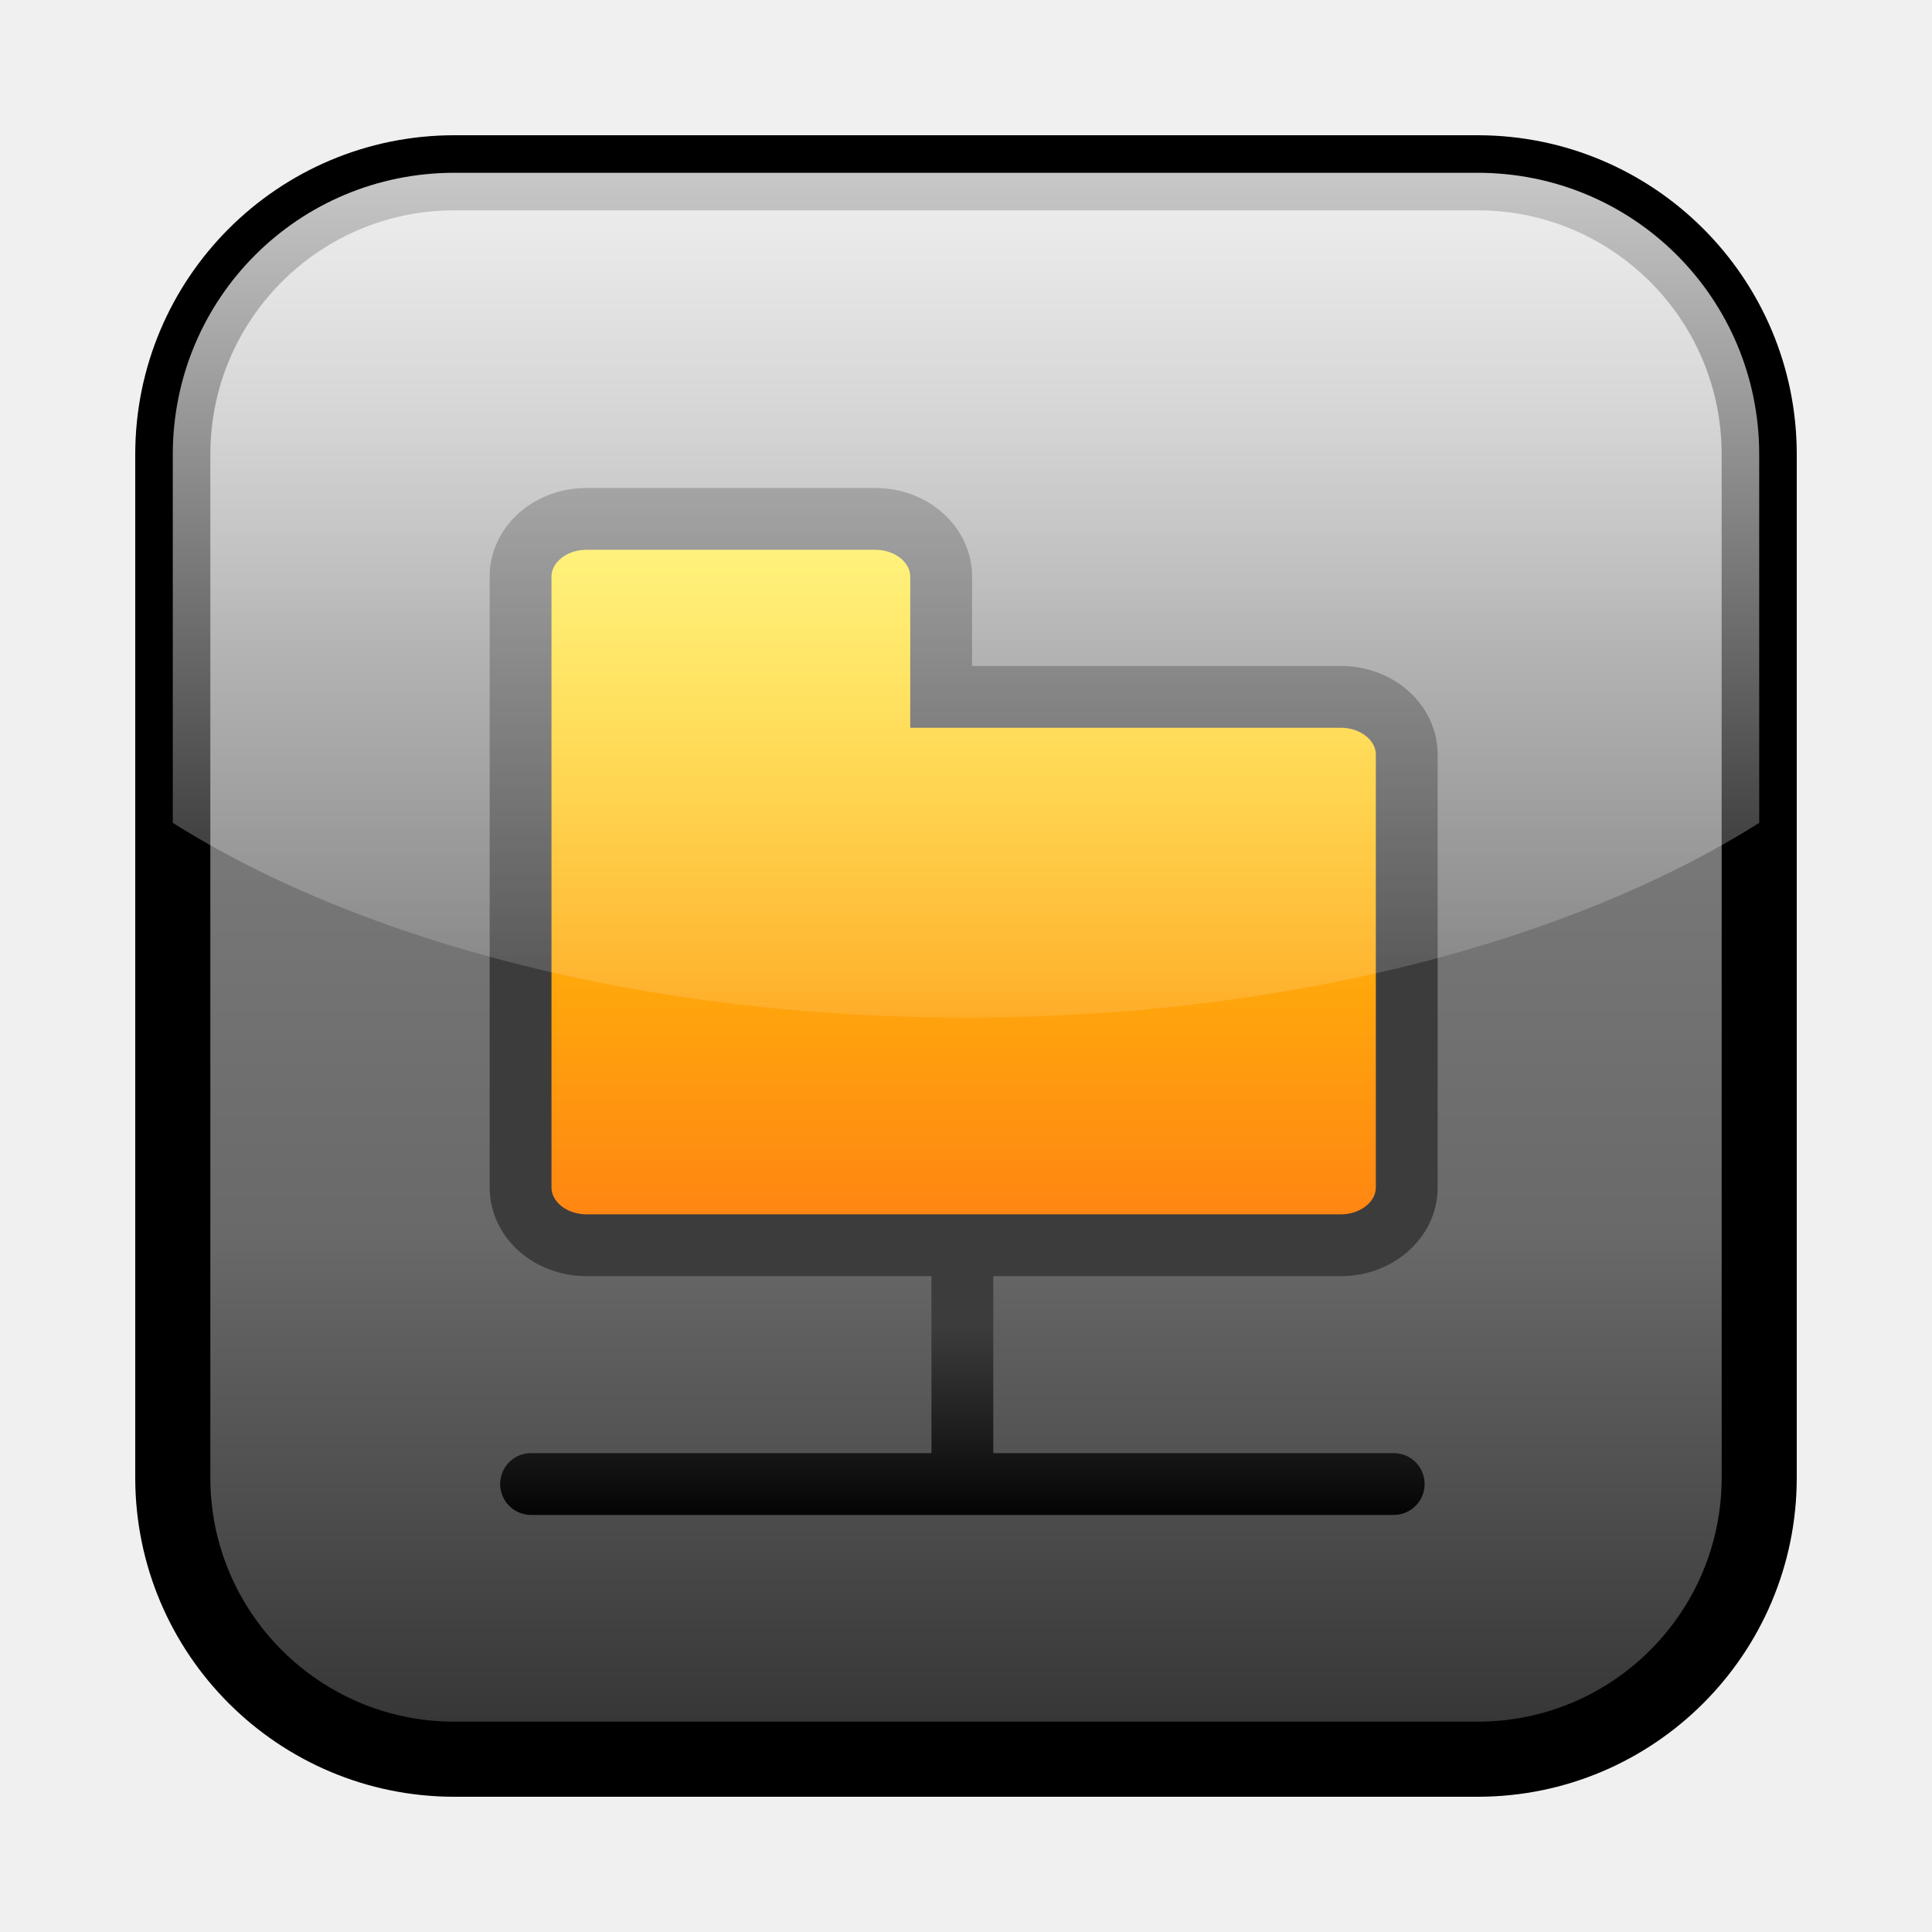
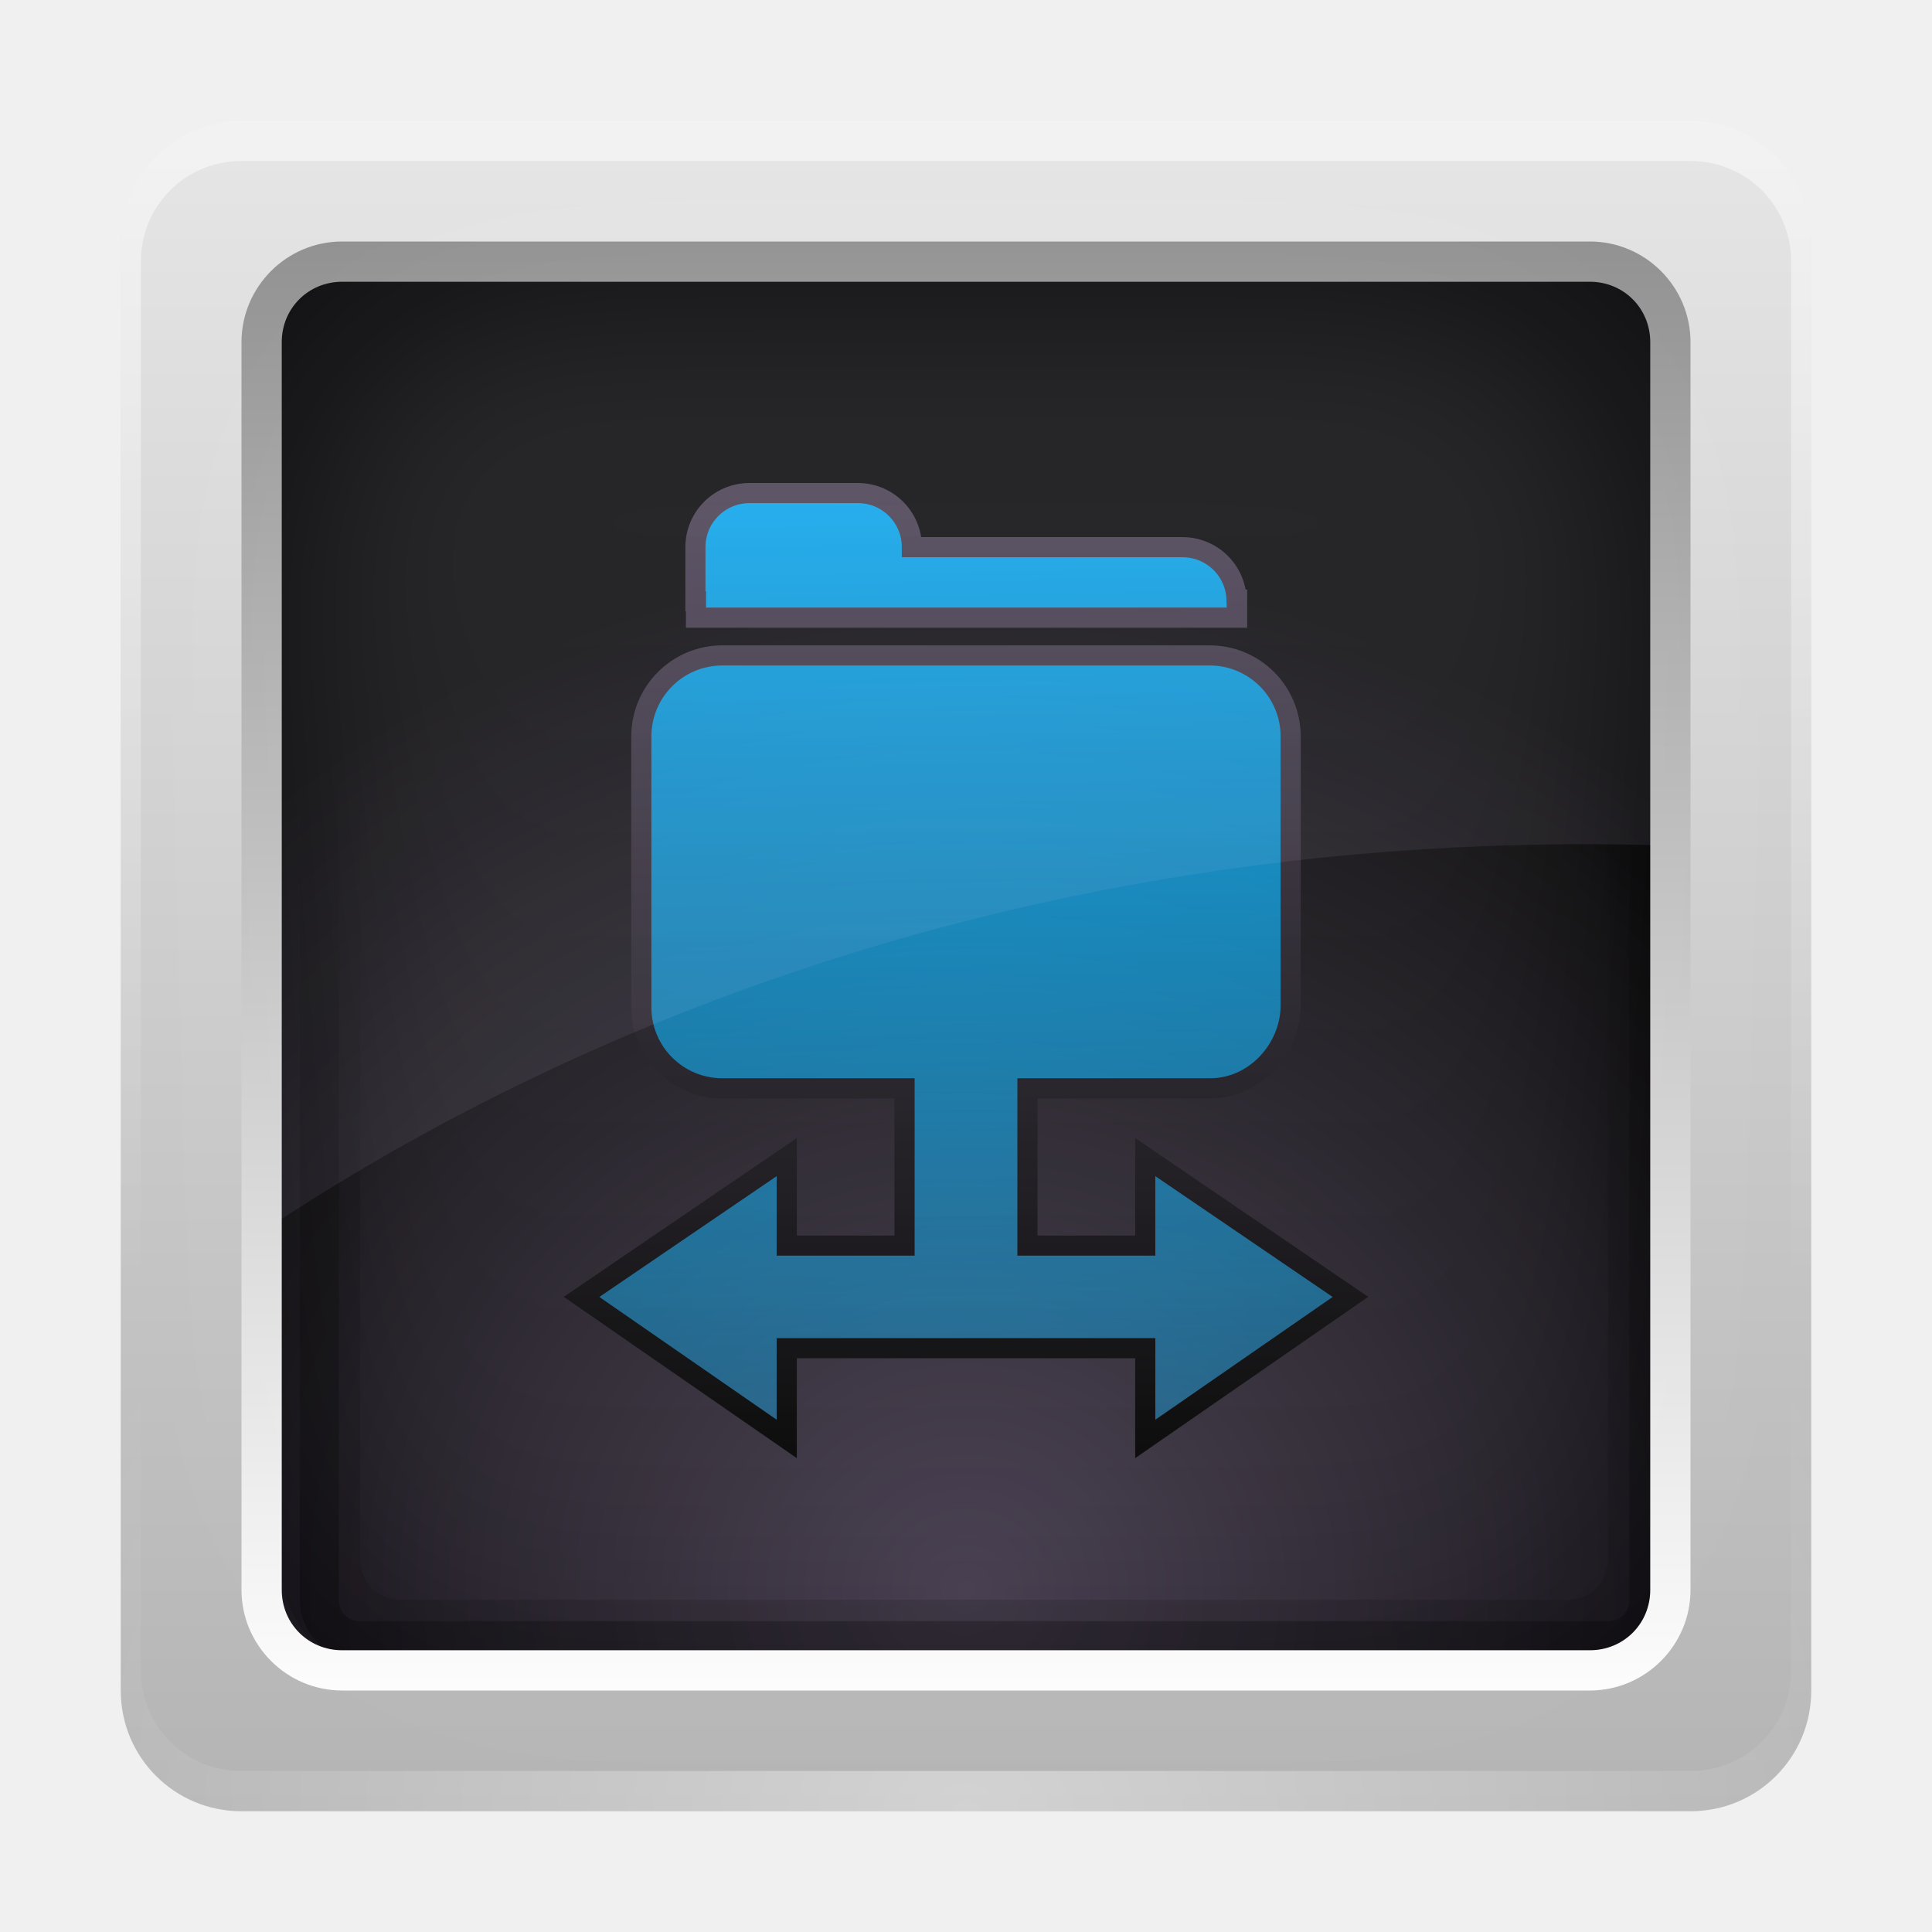
- <svg xmlns="http://www.w3.org/2000/svg" xmlns:xlink="http://www.w3.org/1999/xlink" version="1.0" width="250" height="250" id="svg2">
-   <defs id="defs4">
-     <linearGradient id="linearGradient3261">
-       <stop id="stop3263" style="stop-color:#000000;stop-opacity:1" offset="0" />
-       <stop id="stop3265" style="stop-color:#3c3c3c;stop-opacity:1" offset="1" />
+ <svg xmlns="http://www.w3.org/2000/svg" xmlns:xlink="http://www.w3.org/1999/xlink" version="1.0" width="96" height="96" id="svg2408">
+   <defs id="defs2410">
+     <linearGradient id="linearGradient4145">
+       <stop style="stop-color:#00b1ff;stop-opacity:1;" offset="0" id="stop4147" />
+       <stop style="stop-color:#00b1ff;stop-opacity:0;" offset="1" id="stop4149" />
    </linearGradient>
+     <linearGradient id="linearGradient3224">
+       <stop id="stop3226" style="stop-color:#42394b;stop-opacity:1" offset="0" />
+       <stop id="stop3228" style="stop-color:#000000;stop-opacity:1" offset="1" />
+     </linearGradient>
+     <linearGradient id="linearGradient3465">
+       <stop id="stop3467" style="stop-color:#919191;stop-opacity:1" offset="0" />
+       <stop id="stop3469" style="stop-color:#fdfdfd;stop-opacity:1" offset="1" />
+     </linearGradient>
+     <linearGradient id="linearGradient3187">
+       <stop id="stop3189" style="stop-color:#b4b4b4;stop-opacity:1" offset="0" />
+       <stop id="stop3191" style="stop-color:#e6e6e6;stop-opacity:1" offset="1" />
+     </linearGradient>
+     <linearGradient x1="45.448" y1="92.54" x2="45.448" y2="7.017" id="ButtonShadow" gradientUnits="userSpaceOnUse" gradientTransform="scale(1.005865,0.994169)">
+       <stop id="stop3750" style="stop-color:#000000;stop-opacity:1" offset="0" />
+       <stop id="stop3752" style="stop-color:#000000;stop-opacity:0.588" offset="1" />
+     </linearGradient>
+     <linearGradient id="linearGradient3737">
+       <stop id="stop3739" style="stop-color:#ffffff;stop-opacity:1" offset="0" />
+       <stop id="stop3741" style="stop-color:#ffffff;stop-opacity:0" offset="1" />
+     </linearGradient>
+     <filter color-interpolation-filters="sRGB" id="filter3174">
+       <feGaussianBlur id="feGaussianBlur3176" stdDeviation="1.71" />
+     </filter>
+     <linearGradient x1="36.357" y1="6" x2="36.357" y2="63.893" id="linearGradient3188" xlink:href="#linearGradient3737" gradientUnits="userSpaceOnUse" />
+     <linearGradient x1="48" y1="90" x2="48" y2="5.988" id="linearGradient3427" xlink:href="#linearGradient3187" gradientUnits="userSpaceOnUse" />
+     <radialGradient cx="47.098" cy="78.287" r="38.957" fx="47.098" fy="78.287" id="radialGradient3205" xlink:href="#linearGradient3224" gradientUnits="userSpaceOnUse" gradientTransform="matrix(1.383005,-1.0350102e-8,0,1.312393,-18.03892,-24.21873)" />
+     <linearGradient x1="43.179" y1="13" x2="43.179" y2="83.295" id="linearGradient3279" xlink:href="#linearGradient3465" gradientUnits="userSpaceOnUse" gradientTransform="matrix(1.029412,0,0,1.029412,-1.411765,-1.411765)" />
+     <linearGradient id="linearGradient3737-7">
+       <stop id="stop3739-2" style="stop-color:#ffffff;stop-opacity:1;" offset="0" />
+       <stop id="stop3741-7" style="stop-color:#ffffff;stop-opacity:0" offset="1" />
+     </linearGradient>
+     <radialGradient cx="48" cy="90.172" r="42" fx="48" fy="90.172" id="radialGradient2874" xlink:href="#linearGradient3737-7" gradientUnits="userSpaceOnUse" gradientTransform="matrix(1.157313,0,0,0.9959077,-7.551021,0.1971319)" />
+     <linearGradient id="linearGradient3737-4">
+       <stop id="stop3739-8" style="stop-color:#ffffff;stop-opacity:1" offset="0" />
+       <stop id="stop3741-71" style="stop-color:#ffffff;stop-opacity:0" offset="1" />
+     </linearGradient>
+     <clipPath id="clipPath3613">
+       <rect width="84" height="84" rx="6" ry="6" x="6" y="6" id="rect3615" style="fill:#ffffff;fill-opacity:1;fill-rule:nonzero;stroke:none" />
+     </clipPath>
+     <filter x="-0.192" y="-0.192" width="1.384" height="1.384" color-interpolation-filters="sRGB" id="filter3794">
+       <feGaussianBlur id="feGaussianBlur3796" stdDeviation="5.28" />
+     </filter>
+     <linearGradient x1="48" y1="20.221" x2="48" y2="138.661" id="linearGradient2908" xlink:href="#linearGradient3737-4" gradientUnits="userSpaceOnUse" />
+     <linearGradient x1="45.448" y1="92.54" x2="45.448" y2="7.017" id="ButtonShadow-0" gradientUnits="userSpaceOnUse" gradientTransform="matrix(1.005865,0,0,0.994169,100,0)">
+       <stop id="stop3750-8" style="stop-color:#000000;stop-opacity:1" offset="0" />
+       <stop id="stop3752-5" style="stop-color:#000000;stop-opacity:0.588" offset="1" />
+     </linearGradient>
+     <linearGradient x1="32.251" y1="6.132" x2="32.251" y2="90.239" id="linearGradient3780" xlink:href="#ButtonShadow-0" gradientUnits="userSpaceOnUse" gradientTransform="matrix(1.02381,0,0,1.011905,-1.142857,-98.07143)" />
+     <linearGradient x1="32.251" y1="6.132" x2="32.251" y2="90.239" id="linearGradient3772" xlink:href="#ButtonShadow-0" gradientUnits="userSpaceOnUse" gradientTransform="matrix(1.02381,0,0,1.011905,-1.142857,-98.07143)" />
+     <linearGradient x1="32.251" y1="6.132" x2="32.251" y2="90.239" id="linearGradient3725" xlink:href="#ButtonShadow-0" gradientUnits="userSpaceOnUse" gradientTransform="matrix(1.02381,0,0,1.011905,-1.142857,-98.07143)" />
+     <linearGradient x1="32.251" y1="6.132" x2="32.251" y2="90.239" id="linearGradient3721" xlink:href="#ButtonShadow-0" gradientUnits="userSpaceOnUse" gradientTransform="translate(0,-97)" />
+     <linearGradient x1="32.251" y1="6.132" x2="32.251" y2="90.239" id="linearGradient3224-3" xlink:href="#ButtonShadow-0" gradientUnits="userSpaceOnUse" gradientTransform="matrix(1.02381,0,0,1.011905,-1.142857,-98.07143)" />
+     <linearGradient xlink:href="#linearGradient3737-4" id="linearGradient3053" gradientUnits="userSpaceOnUse" x1="48" y1="20.221" x2="48" y2="138.661" />
+     <radialGradient xlink:href="#linearGradient3224" id="radialGradient3071" gradientUnits="userSpaceOnUse" gradientTransform="matrix(1.383005,-1.0350102e-8,0,1.312393,-17.14061,-23.7292)" cx="47.098" cy="78.287" fx="47.098" fy="78.287" r="38.957" />
    <linearGradient id="linearGradient3304">
      <stop id="stop3306" style="stop-color:#ff8313;stop-opacity:1" offset="0" />
      <stop id="stop3308" style="stop-color:#ffe400;stop-opacity:1" offset="1" />
    </linearGradient>
-     <linearGradient id="linearGradient3284">
-       <stop id="stop3286" style="stop-color:#ffffff;stop-opacity:0.784" offset="0" />
-       <stop id="stop3288" style="stop-color:#ffffff;stop-opacity:0.118" offset="1" />
+     <linearGradient xlink:href="#linearGradient3304" id="linearGradient3023" gradientUnits="userSpaceOnUse" gradientTransform="matrix(1.214689,0,0,1.214689,-90,-246.6949)" x1="143.75" y1="334.5" x2="143.75" y2="276" />
+     <linearGradient id="linearGradient3045">
+       <stop id="stop3047" style="stop-color:#ff8313;stop-opacity:1" offset="0" />
+       <stop id="stop3049" style="stop-color:#ffe400;stop-opacity:1" offset="1" />
    </linearGradient>
-     <linearGradient id="linearGradient3170">
-       <stop id="stop3172" style="stop-color:#323232;stop-opacity:1" offset="0" />
-       <stop id="stop3216" style="stop-color:#696969;stop-opacity:1" offset="0.33" />
-       <stop id="stop3218" style="stop-color:#7f7f7f;stop-opacity:1" offset="0.692" />
-       <stop id="stop3212" style="stop-color:#b4b4b4;stop-opacity:1" offset="1" />
+     <linearGradient xlink:href="#linearGradient3737" id="linearGradient3894" x1="49.011" y1="48.65" x2="73.444" y2="48.65" gradientUnits="userSpaceOnUse" gradientTransform="translate(2.1,0)" />
+     <linearGradient xlink:href="#linearGradient3737" id="linearGradient3896" x1="23.038" y1="48.65" x2="47.471" y2="48.65" gradientUnits="userSpaceOnUse" gradientTransform="translate(2.1,0)" />
+     <radialGradient xlink:href="#ButtonShadow-0" id="radialGradient3908" cx="61.227" cy="48.65" fx="61.227" fy="48.65" r="12.217" gradientTransform="translate(2.1,7.9644297e-6)" gradientUnits="userSpaceOnUse" />
+     <radialGradient xlink:href="#ButtonShadow-0" id="radialGradient3910" cx="35.255" cy="48.65" fx="35.255" fy="48.65" r="12.217" gradientTransform="translate(2.1,-5.9733707e-6)" gradientUnits="userSpaceOnUse" />
+     <linearGradient xlink:href="#linearGradient3224" id="linearGradient3934" x1="51.244" y1="6.95" x2="51.244" y2="120.35" gradientUnits="userSpaceOnUse" />
+     <radialGradient xlink:href="#linearGradient3224" id="radialGradient3955" gradientUnits="userSpaceOnUse" gradientTransform="matrix(1.490888,-1.1072317e-8,0,1.40397,-22.22199,-28.73435)" cx="47.098" cy="78.287" fx="47.098" fy="78.287" r="38.957" />
+     <radialGradient cx="47.098" cy="78.287" r="38.957" fx="47.098" fy="78.287" id="radialGradient3205-1" xlink:href="#linearGradient3224-6" gradientUnits="userSpaceOnUse" gradientTransform="matrix(1.383005,-1.0350102e-8,0,1.312393,-18.03892,-24.21873)" />
+     <linearGradient id="linearGradient3224-6">
+       <stop id="stop3226-2" style="stop-color:#42394b;stop-opacity:1" offset="0" />
+       <stop id="stop3228-1" style="stop-color:#000000;stop-opacity:1" offset="1" />
    </linearGradient>
-     <linearGradient x1="325.5" y1="45" x2="325.5" y2="135" id="linearGradient3429" xlink:href="#linearGradient3284" gradientUnits="userSpaceOnUse" gradientTransform="matrix(1.214689,0,0,1.214689,-270.3814,-32.30227)" />
-     <linearGradient x1="322" y1="215" x2="322" y2="43.264" id="linearGradient3432" xlink:href="#linearGradient3170" gradientUnits="userSpaceOnUse" gradientTransform="matrix(1.214689,0,0,1.214689,-270.3814,-32.30227)" />
-     <linearGradient x1="125.438" y1="186.129" x2="125.438" y2="68.398" id="linearGradient3250" xlink:href="#linearGradient3304" gradientUnits="userSpaceOnUse" gradientTransform="matrix(0.8545583,0,0,0.7481891,17.50338,20.66152)" />
-     <linearGradient x1="124.531" y1="197.821" x2="124.531" y2="171.631" id="linearGradient3267" xlink:href="#linearGradient3261" gradientUnits="userSpaceOnUse" />
+     <linearGradient x1="48" y1="90" x2="48" y2="5.988" id="linearGradient3427-0" xlink:href="#linearGradient3187-5" gradientUnits="userSpaceOnUse" />
+     <linearGradient id="linearGradient3187-5">
+       <stop id="stop3189-3" style="stop-color:#b4b4b4;stop-opacity:1" offset="0" />
+       <stop id="stop3191-2" style="stop-color:#e6e6e6;stop-opacity:1" offset="1" />
+     </linearGradient>
+     <linearGradient x1="36.357" y1="6" x2="36.357" y2="63.893" id="linearGradient3188-1" xlink:href="#linearGradient3737-9" gradientUnits="userSpaceOnUse" />
+     <linearGradient id="linearGradient3737-9">
+       <stop id="stop3739-7" style="stop-color:#ffffff;stop-opacity:1" offset="0" />
+       <stop id="stop3741-6" style="stop-color:#ffffff;stop-opacity:0" offset="1" />
+     </linearGradient>
+     <linearGradient x1="43.179" y1="13" x2="43.179" y2="83.295" id="linearGradient3279-8" xlink:href="#linearGradient3465-2" gradientUnits="userSpaceOnUse" gradientTransform="matrix(1.029412,0,0,1.029412,-1.411765,-1.411765)" />
+     <linearGradient id="linearGradient3465-2">
+       <stop id="stop3467-0" style="stop-color:#919191;stop-opacity:1" offset="0" />
+       <stop id="stop3469-6" style="stop-color:#fdfdfd;stop-opacity:1" offset="1" />
+     </linearGradient>
+     <radialGradient cx="48" cy="90.172" r="42" fx="48" fy="90.172" id="radialGradient2874-4" xlink:href="#linearGradient3737-7-3" gradientUnits="userSpaceOnUse" gradientTransform="matrix(1.157313,0,0,0.9959077,-7.551021,0.1971319)" />
+     <linearGradient id="linearGradient3737-7-3">
+       <stop id="stop3739-2-3" style="stop-color:#ffffff;stop-opacity:1" offset="0" />
+       <stop id="stop3741-7-6" style="stop-color:#ffffff;stop-opacity:0" offset="1" />
+     </linearGradient>
+     <linearGradient x1="48" y1="20.221" x2="48" y2="138.661" id="linearGradient2908-9" xlink:href="#linearGradient3737-4-0" gradientUnits="userSpaceOnUse" />
+     <linearGradient id="linearGradient3737-4-0">
+       <stop id="stop3739-8-4" style="stop-color:#ffffff;stop-opacity:1" offset="0" />
+       <stop id="stop3741-71-8" style="stop-color:#ffffff;stop-opacity:0" offset="1" />
+     </linearGradient>
+     <clipPath id="clipPath3613-5">
+       <rect width="84" height="84" rx="6" ry="6" x="6" y="6" id="rect3615-1" style="fill:#ffffff;fill-opacity:1;fill-rule:nonzero;stroke:none" />
+     </clipPath>
+     <filter x="-0.192" y="-0.192" width="1.384" height="1.384" color-interpolation-filters="sRGB" id="filter3794-2">
+       <feGaussianBlur id="feGaussianBlur3796-9" stdDeviation="5.28" />
+     </filter>
+     <linearGradient xlink:href="#linearGradient3187-5" id="linearGradient4094" gradientUnits="userSpaceOnUse" x1="48" y1="90" x2="48" y2="5.988" />
+     <linearGradient xlink:href="#linearGradient3737-9" id="linearGradient4096" gradientUnits="userSpaceOnUse" x1="36.357" y1="6" x2="36.357" y2="63.893" />
+     <linearGradient xlink:href="#linearGradient3465-2" id="linearGradient4098" gradientUnits="userSpaceOnUse" gradientTransform="matrix(1.029412,0,0,1.029412,-1.411765,-1.411765)" x1="43.179" y1="13" x2="43.179" y2="83.295" />
+     <radialGradient xlink:href="#linearGradient3737-7-3" id="radialGradient4100" gradientUnits="userSpaceOnUse" gradientTransform="matrix(1.157313,0,0,0.9959077,-7.551021,0.1971319)" cx="48" cy="90.172" fx="48" fy="90.172" r="42" />
+     <linearGradient xlink:href="#linearGradient3737-4-0" id="linearGradient4102" gradientUnits="userSpaceOnUse" x1="48" y1="20.221" x2="48" y2="138.661" />
+     <radialGradient xlink:href="#linearGradient3224-6" id="radialGradient4104" gradientUnits="userSpaceOnUse" gradientTransform="matrix(1.383005,-1.0350102e-8,0,1.312393,-18.03892,-24.21873)" cx="47.098" cy="78.287" fx="47.098" fy="78.287" r="38.957" />
+     <radialGradient xlink:href="#linearGradient3224-6" id="radialGradient4113" gradientUnits="userSpaceOnUse" gradientTransform="matrix(1.383005,-1.0350102e-8,0,1.312393,-17.14061,-23.7292)" cx="47.098" cy="78.287" fx="47.098" fy="78.287" r="38.957" />
+     <linearGradient xlink:href="#linearGradient4145" id="linearGradient4151" x1="51.238" y1="34.85" x2="51.544" y2="132.65" gradientUnits="userSpaceOnUse" />
+     <linearGradient xlink:href="#linearGradient4145" id="linearGradient3996" x1="207.75" y1="47.4" x2="207.45" y2="124.95" gradientUnits="userSpaceOnUse" />
+     <linearGradient gradientTransform="translate(180.5531,19.05)" x1="48" y1="31.772" x2="48" y2="67" id="linearGradient4176" xlink:href="#linearGradient4052" gradientUnits="userSpaceOnUse" />
+     <linearGradient id="linearGradient4052">
+       <stop id="stop4054" style="stop-color:#f4a615;stop-opacity:1" offset="0" />
+       <stop id="stop4056" style="stop-color:#f47d15;stop-opacity:1" offset="1" />
+     </linearGradient>
+     <linearGradient gradientTransform="translate(180.5531,19.05)" x1="48" y1="43" x2="58" y2="43" id="linearGradient4168" xlink:href="#linearGradient4052" gradientUnits="userSpaceOnUse" spreadMethod="reflect" />
+     <linearGradient id="linearGradient3104">
+       <stop id="stop3106" style="stop-color:#f4a615;stop-opacity:1" offset="0" />
+       <stop id="stop3108" style="stop-color:#f47d15;stop-opacity:1" offset="1" />
+     </linearGradient>
+     <linearGradient x1="48" y1="41" x2="48" y2="64.022" id="linearGradient4148" xlink:href="#linearGradient4142" gradientUnits="userSpaceOnUse" />
+     <linearGradient id="linearGradient4142">
+       <stop id="stop4144" style="stop-color:#f4a615;stop-opacity:1" offset="0" />
+       <stop id="stop4146" style="stop-color:#f4a615;stop-opacity:0" offset="1" />
+     </linearGradient>
+     <linearGradient xlink:href="#linearGradient4145" id="linearGradient4080" x1="226.794" y1="43.362" x2="227.088" y2="93.012" gradientUnits="userSpaceOnUse" gradientTransform="matrix(1.464164,0,0,1.464164,-97.79864,-35.30336)" />
+     <linearGradient xlink:href="#linearGradient3224" id="linearGradient4097" x1="232.144" y1="42.763" x2="232.088" y2="75.912" gradientUnits="userSpaceOnUse" gradientTransform="matrix(1.464164,0,0,1.464164,-97.79864,-35.30336)" />
+     <linearGradient x1="11.999" y1="1.842" x2="11.999" y2="20.237" id="linearGradient4065" xlink:href="#linearGradient3637" gradientUnits="userSpaceOnUse" gradientTransform="matrix(2.774169,0,0,3.261629,-82.68017,28.09293)" />
+     <linearGradient id="linearGradient3637">
+       <stop id="stop3639" style="stop-color:#f0f0f0;stop-opacity:1" offset="0" />
+       <stop id="stop3641" style="stop-color:#aaaaaa;stop-opacity:1" offset="1" />
+     </linearGradient>
+     <linearGradient y2="20.237" x2="11.999" y1="1.842" x1="11.999" gradientTransform="matrix(2.774169,0,0,3.261629,107.6352,24.50622)" gradientUnits="userSpaceOnUse" id="linearGradient3085" xlink:href="#linearGradient3637" />
+     <linearGradient x1="12.968" y1="8.707" x2="12.968" y2="17.001" id="linearGradient3919" xlink:href="#linearGradient3637-5" gradientUnits="userSpaceOnUse" gradientTransform="matrix(-3.393074,0,0,2.652462,-36.3,62.50625)" />
+     <linearGradient id="linearGradient3637-5">
+       <stop id="stop3639-4" style="stop-color:#f0f0f0;stop-opacity:1" offset="0" />
+       <stop id="stop3641-3" style="stop-color:#aaaaaa;stop-opacity:1" offset="1" />
+     </linearGradient>
+     <linearGradient y2="17.001" x2="12.968" y1="8.707" x1="12.968" gradientTransform="matrix(-2.411556,0,0,1.885182,172.6348,57.98)" gradientUnits="userSpaceOnUse" id="linearGradient3085-9" xlink:href="#linearGradient3637-5" />
+     <linearGradient xlink:href="#linearGradient4145" id="linearGradient4159" gradientUnits="userSpaceOnUse" gradientTransform="matrix(2.486502,0,0,2.923415,16.49845,12.76958)" x1="11.999" y1="1.842" x2="12.426" y2="30.759" />
+     <linearGradient xlink:href="#linearGradient3224" id="linearGradient4167" x1="149.819" y1="42.985" x2="149.991" y2="90.714" gradientUnits="userSpaceOnUse" gradientTransform="translate(-92.57125,-18.53125)" />
  </defs>
-   <rect width="205.282" height="205.282" rx="36.441" ry="36.441" x="22.359" y="22.359" id="rect3168" style="fill:url(#linearGradient3432);fill-opacity:1;stroke:#000000;stroke-width:9.718;stroke-linejoin:round;stroke-miterlimit:4;stroke-dasharray:none;stroke-opacity:1" />
-   <path d="M 124.531,161.25 L 124.531,189.156 L 124.531,161.25 z M 68.719,192.031 L 180.344,192.031 L 68.719,192.031 z" id="path3252" style="fill:none;fill-rule:evenodd;stroke:url(#linearGradient3267);stroke-width:8;stroke-linecap:round;stroke-linejoin:round;stroke-miterlimit:4;stroke-dasharray:none;stroke-opacity:1" />
-   <path d="M 75.907,67.143 C 71.173,67.143 67.362,70.48 67.362,74.625 L 67.362,153.652 C 67.362,157.797 71.173,161.134 75.907,161.134 L 173.487,161.134 C 178.221,161.134 182.033,157.797 182.033,153.652 L 182.033,97.655 C 182.033,93.51 178.221,90.173 173.487,90.173 L 121.786,90.173 L 121.786,74.625 C 121.786,70.48 117.975,67.143 113.241,67.143 L 75.907,67.143 z" id="rect3239" style="opacity:1;fill:url(#linearGradient3250);fill-opacity:1;stroke:#3c3c3c;stroke-width:8;stroke-linecap:round;stroke-linejoin:miter;stroke-miterlimit:4;stroke-dasharray:none;stroke-opacity:1" />
-   <path d="M 58.799,22.359 C 38.611,22.359 22.359,38.611 22.359,58.799 L 22.359,106.476 C 46.761,121.866 83.701,131.681 125,131.681 C 166.299,131.681 203.239,121.866 227.641,106.476 L 227.641,58.799 C 227.641,38.611 211.389,22.359 191.201,22.359 L 58.799,22.359 z" id="rect3404" style="fill:url(#linearGradient3429);fill-opacity:1;stroke:none;stroke-width:8;stroke-linejoin:round;stroke-miterlimit:4;stroke-dasharray:none;stroke-opacity:1" />
+   <path style="opacity:0.6;color:#000000;fill:#000000;fill-opacity:1;fill-rule:nonzero;stroke:none;stroke-width:1;marker:none;visibility:visible;display:inline;overflow:visible;enable-background:accumulate" id="rect3977-9" d="m 17.898,14.49 c -1.662,0 -3,1.338 -3,3 l 0,62 c 0,1.662 1.338,3 3,3 l 62,0 c 1.662,0 3,-1.338 3,-3 l 0,-62 c 0,-1.662 -1.338,-3 -3,-3 l -62,0 z m 0,0.969 62,0 c 1.14,0 2.031,0.891 2.031,2.031 l 0,62 c 0,1.14 -0.891,2.031 -2.031,2.031 l -62,0 c -1.14,0 -2.031,-0.891 -2.031,-2.031 l 0,-62 c 0,-1.14 0.891,-2.031 2.031,-2.031 z" />
+   <g id="layer2" style="display:none">
+     <rect width="86" height="85" rx="6" ry="6" x="5" y="7" id="rect3745" style="opacity:0.9;fill:url(#ButtonShadow);fill-opacity:1;fill-rule:nonzero;stroke:none;filter:url(#filter3174)" />
+   </g>
+   <rect style="fill:url(#radialGradient4113);fill-opacity:1;stroke:none" id="rect3461-7" y="8.744" x="9.039" ry="6.173" rx="5.853" height="78.516" width="77.915" />
+   <path style="font-size:medium;font-style:normal;font-variant:normal;font-weight:normal;font-stretch:normal;text-indent:0;text-align:start;text-decoration:none;line-height:normal;letter-spacing:normal;word-spacing:normal;text-transform:none;direction:ltr;block-progression:tb;writing-mode:lr-tb;text-anchor:start;opacity:0.15;color:#000000;fill:#000000;fill-opacity:1;stroke:none;stroke-width:4;marker:none;visibility:visible;display:inline;overflow:visible;enable-background:accumulate;font-family:Abandoned Bitplane;-inkscape-font-specification:Abandoned Bitplane" id="rect3222-3-8" d="m 19.898,13.49 c -3.289,0 -6,2.711 -6,6 l 0,58 c 0,3.289 2.711,6 6,6 l 58,0 c 3.289,0 6,-2.711 6,-6 l 0,-58 c 0,-3.289 -2.711,-6 -6,-6 l -58,0 z m 0,4 58,0 c 1.143,0 2,0.857 2,2 l 0,58 c 0,1.143 -0.857,2 -2,2 l -58,0 c -1.143,0 -2,-0.857 -2,-2 l 0,-58 c 0,-1.143 0.857,-2 2,-2 z" />
+   <path style="opacity:0.3;color:#000000;fill:#000000;fill-opacity:1;fill-rule:nonzero;stroke:none;stroke-width:1;marker:none;visibility:visible;display:inline;overflow:visible;enable-background:accumulate" id="rect3981-0" d="m 17.898,14.49 c -1.662,0 -3,1.338 -3,3 l 0,62 c 0,1.662 1.338,3 3,3 l 62,0 c 1.662,0 3,-1.338 3,-3 l 0,-62 c 0,-1.662 -1.338,-3 -3,-3 l -62,0 z m 0,1.938 62,0 c 0.618,0 1.062,0.444 1.062,1.062 l 0,62 c 0,0.618 -0.444,1.062 -1.062,1.062 l -62,0 c -0.618,0 -1.062,-0.444 -1.062,-1.062 l 0,-62 c 0,-0.618 0.444,-1.062 1.062,-1.062 z" />
+   <path style="fill:url(#linearGradient4159);fill-opacity:1;stroke:url(#linearGradient4167);stroke-opacity:1;display:inline" d="m 37.244,24.5 c -1.49,0 -2.689,1.199 -2.689,2.689 l 0,2.689 0.028,0 0,0.812 26.889,0 0,-0.896 -0.028,0 c -0.045,-1.449 -1.228,-2.605 -2.689,-2.605 l -13.445,0 c 0,-1.49 -1.199,-2.689 -2.689,-2.689 l -5.378,0 z m -1.344,8.067 c -2.234,0 -4.033,1.799 -4.033,4.033 l 0,13.445 c 0,2.234 1.799,4.033 4.033,4.033 l 4.033,0 5.014,0 0,7.815 -5.854,0 0,-4.397 -10.195,6.946 10.195,7.058 0,-4.51 17.814,0 0,4.51 10.195,-7.058 -10.195,-6.946 0,4.397 -5.854,0 0,-7.815 9.075,0 c 2.253,0 3.958,-1.968 4.005,-4.033 l 0,-13.445 c 0,-2.234 -1.799,-4.033 -4.033,-4.033 l -2.689,0 -13.445,0 -8.067,0 z" id="path4053" />
+   <path style="opacity:0.08;fill:#d9c6ed;fill-opacity:1;stroke:none" id="rect3256-3" d="m 14.898,8.74 c -3.242,0 -5.844,2.767 -5.844,6.187 l 0,49.062 C 27.879,50.131 54.866,40.196 86.961,42.208 l 0,-27.281 c 0,-3.42 -2.633,-6.187 -5.875,-6.187 l -66.188,0 z" />
+   <g id="layer1" style="display:inline">
+     <path d="M 12,6 C 8.676,6 6,8.676 6,12 l 0,72 c 0,3.324 2.676,6 6,6 l 72,0 c 3.324,0 6,-2.676 6,-6 L 90,12 C 90,8.676 87.324,6 84,6 L 12,6 z m 5,7 62,0 c 2.216,0 4,1.784 4,4 l 0,62 c 10e-7,2.216 -1.784,4 -4,4 l -62,0 c -2.216,10e-7 -4,-1.784 -4,-4 l 0,-62 c 0,-2.216 1.784,-4 4,-4 z" id="rect2419" style="fill:url(#linearGradient4094);fill-opacity:1;fill-rule:nonzero;stroke:none" />
+     <path d="M 12,6 C 8.676,6 6,8.676 6,12 l 0,2 0,68 0,2 c 0,0.335 0.041,0.651 0.094,0.969 0.049,0.296 0.097,0.597 0.188,0.875 0.01,0.03 0.021,0.064 0.031,0.094 0.099,0.288 0.235,0.547 0.375,0.812 0.145,0.274 0.316,0.536 0.5,0.781 0.184,0.246 0.374,0.473 0.594,0.688 0.44,0.428 0.943,0.815 1.5,1.094 0.279,0.14 0.573,0.247 0.875,0.344 -0.256,-0.1 -0.487,-0.236 -0.719,-0.375 -0.007,-0.004 -0.024,0.004 -0.031,0 -0.032,-0.019 -0.062,-0.043 -0.094,-0.062 -0.12,-0.077 -0.231,-0.164 -0.344,-0.25 -0.106,-0.081 -0.213,-0.161 -0.312,-0.25 C 8.478,88.557 8.309,88.373 8.156,88.188 8.049,88.057 7.938,87.922 7.844,87.781 7.819,87.743 7.805,87.695 7.781,87.656 7.716,87.553 7.651,87.452 7.594,87.344 7.493,87.149 7.388,86.928 7.312,86.719 7.305,86.697 7.289,86.678 7.281,86.656 7.249,86.564 7.245,86.469 7.219,86.375 7.188,86.268 7.148,86.172 7.125,86.062 7.052,85.721 7,85.364 7,85 L 7,83 7,15 7,13 C 7,10.218 9.218,8 12,8 l 2,0 68,0 2,0 c 2.782,0 5,2.218 5,5 l 0,2 0,68 0,2 c 0,0.364 -0.052,0.721 -0.125,1.062 -0.044,0.207 -0.088,0.398 -0.156,0.594 -0.008,0.022 -0.023,0.041 -0.031,0.062 -0.063,0.174 -0.138,0.367 -0.219,0.531 -0.042,0.083 -0.079,0.17 -0.125,0.25 -0.055,0.097 -0.127,0.188 -0.188,0.281 -0.094,0.141 -0.205,0.276 -0.312,0.406 -0.143,0.174 -0.303,0.347 -0.469,0.5 -0.011,0.01 -0.02,0.021 -0.031,0.031 -0.138,0.126 -0.285,0.234 -0.438,0.344 -0.103,0.073 -0.204,0.153 -0.312,0.219 -0.007,0.004 -0.024,-0.004 -0.031,0 -0.232,0.139 -0.463,0.275 -0.719,0.375 0.302,-0.097 0.596,-0.204 0.875,-0.344 0.557,-0.279 1.06,-0.666 1.5,-1.094 0.22,-0.214 0.409,-0.442 0.594,-0.688 0.184,-0.246 0.355,-0.508 0.5,-0.781 0.14,-0.265 0.276,-0.525 0.375,-0.812 0.01,-0.031 0.021,-0.063 0.031,-0.094 0.09,-0.278 0.139,-0.579 0.188,-0.875 C 89.959,84.651 90,84.335 90,84 l 0,-2 0,-68 0,-2 C 90,8.676 87.324,6 84,6 L 12,6 z" id="rect3728" style="opacity:0.5;fill:url(#linearGradient4096);fill-opacity:1;fill-rule:nonzero;stroke:none" />
+     <path d="m 17,12 c -2.753,0 -5,2.247 -5,5 l 0,62 c 0,2.753 2.247,5 5,5 l 62,0 c 2.753,0 5,-2.247 5,-5 l 0,-62 c 0,-2.753 -2.247,-5 -5,-5 l -62,0 z m 0,2 62,0 c 1.679,0 3,1.321 3,3 l 0,62 c 10e-7,1.679 -1.321,3 -3,3 l -62,0 c -1.679,0 -3,-1.321 -3,-3 l 0,-62 c 0,-1.679 1.321,-3 3,-3 z" id="rect3425" style="fill:url(#linearGradient4098);fill-opacity:1;fill-rule:nonzero;stroke:none" />
+     <path d="M 12,90 C 8.676,90 6,87.324 6,84 L 6,82 6,14 6,12 c 0,-0.335 0.041,-0.651 0.094,-0.969 0.049,-0.296 0.097,-0.597 0.188,-0.875 C 6.291,10.126 6.302,10.093 6.312,10.062 6.411,9.775 6.547,9.515 6.688,9.25 6.832,8.976 7.003,8.714 7.188,8.469 7.372,8.223 7.561,7.995 7.781,7.781 8.221,7.353 8.724,6.967 9.281,6.688 9.56,6.548 9.855,6.441 10.156,6.344 9.9,6.444 9.67,6.58 9.438,6.719 c -0.007,0.004 -0.024,-0.004 -0.031,0 -0.032,0.019 -0.062,0.043 -0.094,0.062 -0.12,0.077 -0.231,0.164 -0.344,0.25 -0.106,0.081 -0.213,0.161 -0.312,0.25 C 8.478,7.443 8.309,7.627 8.156,7.812 8.049,7.943 7.938,8.078 7.844,8.219 7.819,8.257 7.805,8.305 7.781,8.344 7.716,8.447 7.651,8.548 7.594,8.656 7.493,8.851 7.388,9.072 7.312,9.281 7.305,9.303 7.289,9.322 7.281,9.344 7.249,9.436 7.245,9.531 7.219,9.625 7.188,9.732 7.148,9.828 7.125,9.938 7.052,10.279 7,10.636 7,11 l 0,2 0,68 0,2 c 0,2.782 2.218,5 5,5 l 2,0 68,0 2,0 c 2.782,0 5,-2.218 5,-5 l 0,-2 0,-68 0,-2 C 89,10.636 88.948,10.279 88.875,9.938 88.831,9.731 88.787,9.54 88.719,9.344 88.711,9.322 88.695,9.303 88.688,9.281 88.625,9.108 88.549,8.914 88.469,8.75 88.427,8.667 88.39,8.58 88.344,8.5 88.289,8.403 88.217,8.312 88.156,8.219 88.062,8.078 87.951,7.943 87.844,7.812 87.701,7.638 87.541,7.466 87.375,7.312 87.364,7.302 87.355,7.291 87.344,7.281 87.205,7.156 87.059,7.047 86.906,6.938 86.804,6.864 86.702,6.784 86.594,6.719 c -0.007,-0.004 -0.024,0.004 -0.031,0 -0.232,-0.139 -0.463,-0.275 -0.719,-0.375 0.302,0.097 0.596,0.204 0.875,0.344 0.557,0.279 1.06,0.666 1.5,1.094 0.22,0.214 0.409,0.442 0.594,0.688 0.184,0.246 0.355,0.508 0.5,0.781 0.14,0.265 0.276,0.525 0.375,0.812 0.01,0.031 0.021,0.063 0.031,0.094 0.09,0.278 0.139,0.579 0.188,0.875 C 89.959,11.349 90,11.665 90,12 l 0,2 0,68 0,2 c 0,3.324 -2.676,6 -6,6 l -72,0 z" id="path3615" style="opacity:0.4;fill:url(#radialGradient4100);fill-opacity:1;fill-rule:nonzero;stroke:none" />
+     <rect width="66" height="66" rx="12" ry="12" x="15" y="15" clip-path="url(#clipPath3613-5)" id="rect3171" style="opacity:0.1;fill:url(#linearGradient4102);fill-opacity:1;fill-rule:nonzero;stroke:#ffffff;stroke-width:0.5;stroke-linecap:round;stroke-linejoin:miter;stroke-miterlimit:4;stroke-opacity:1;stroke-dasharray:none;stroke-dashoffset:0;filter:url(#filter3794-2)" />
+   </g>
</svg>
